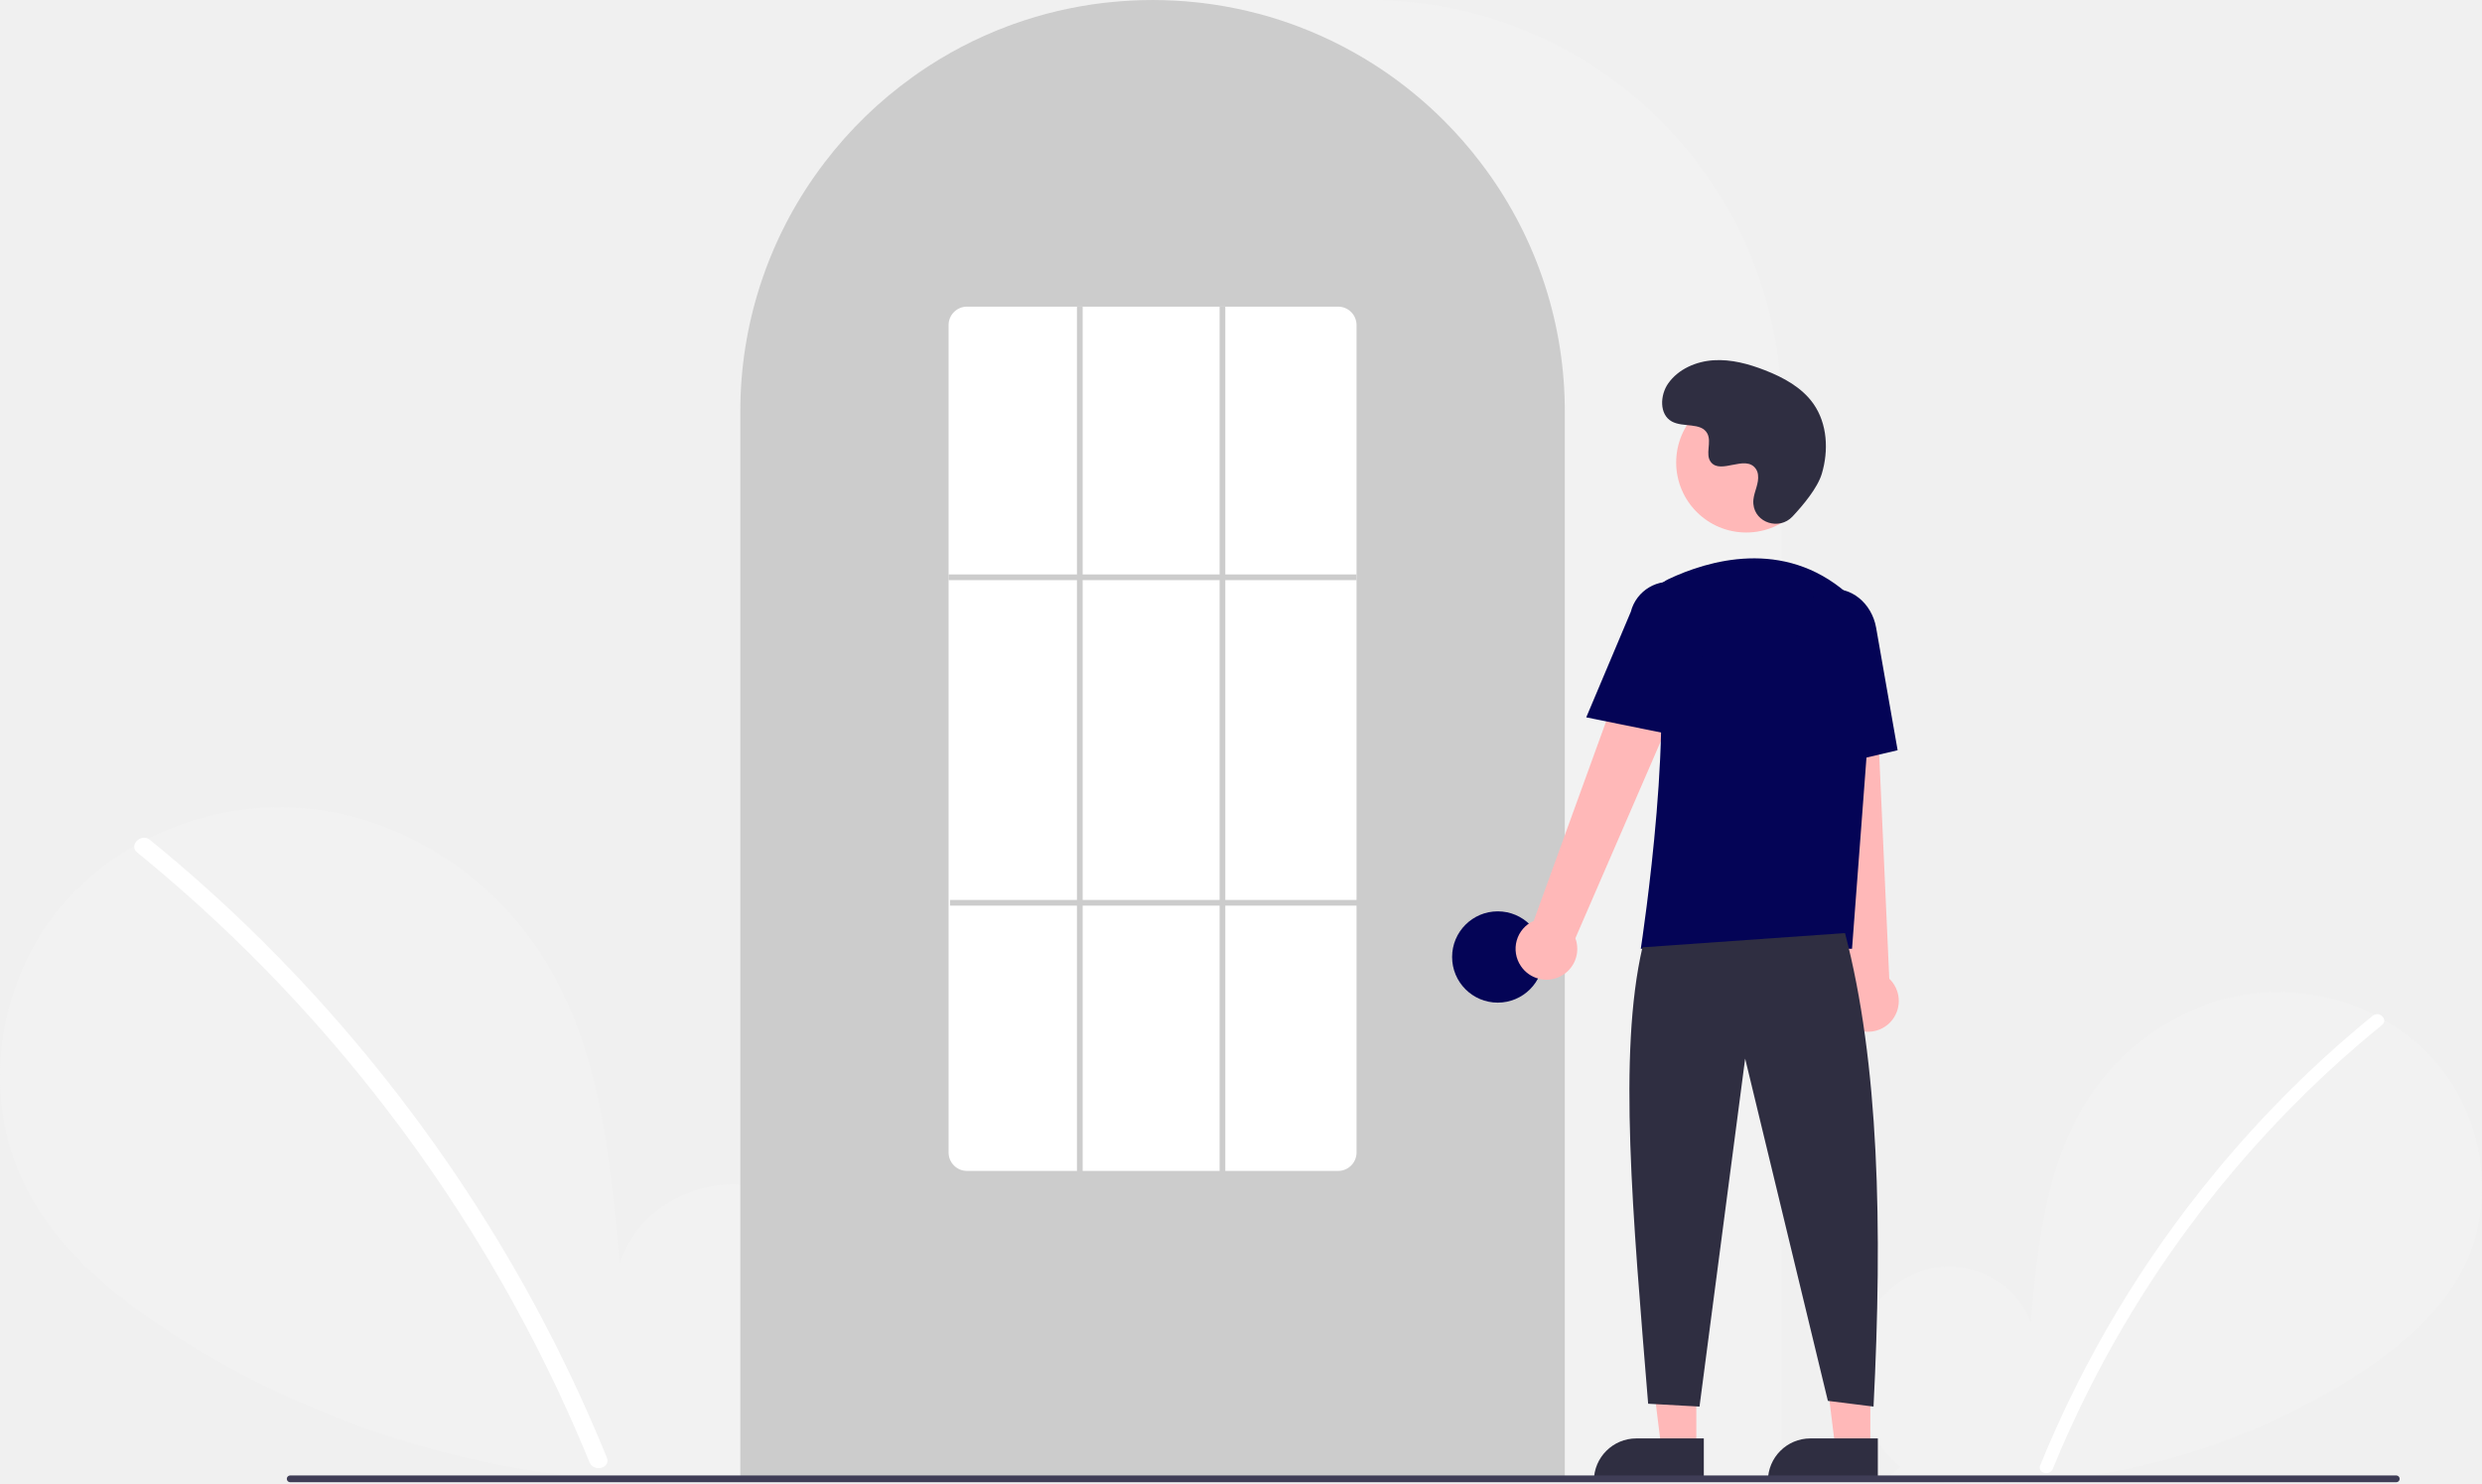
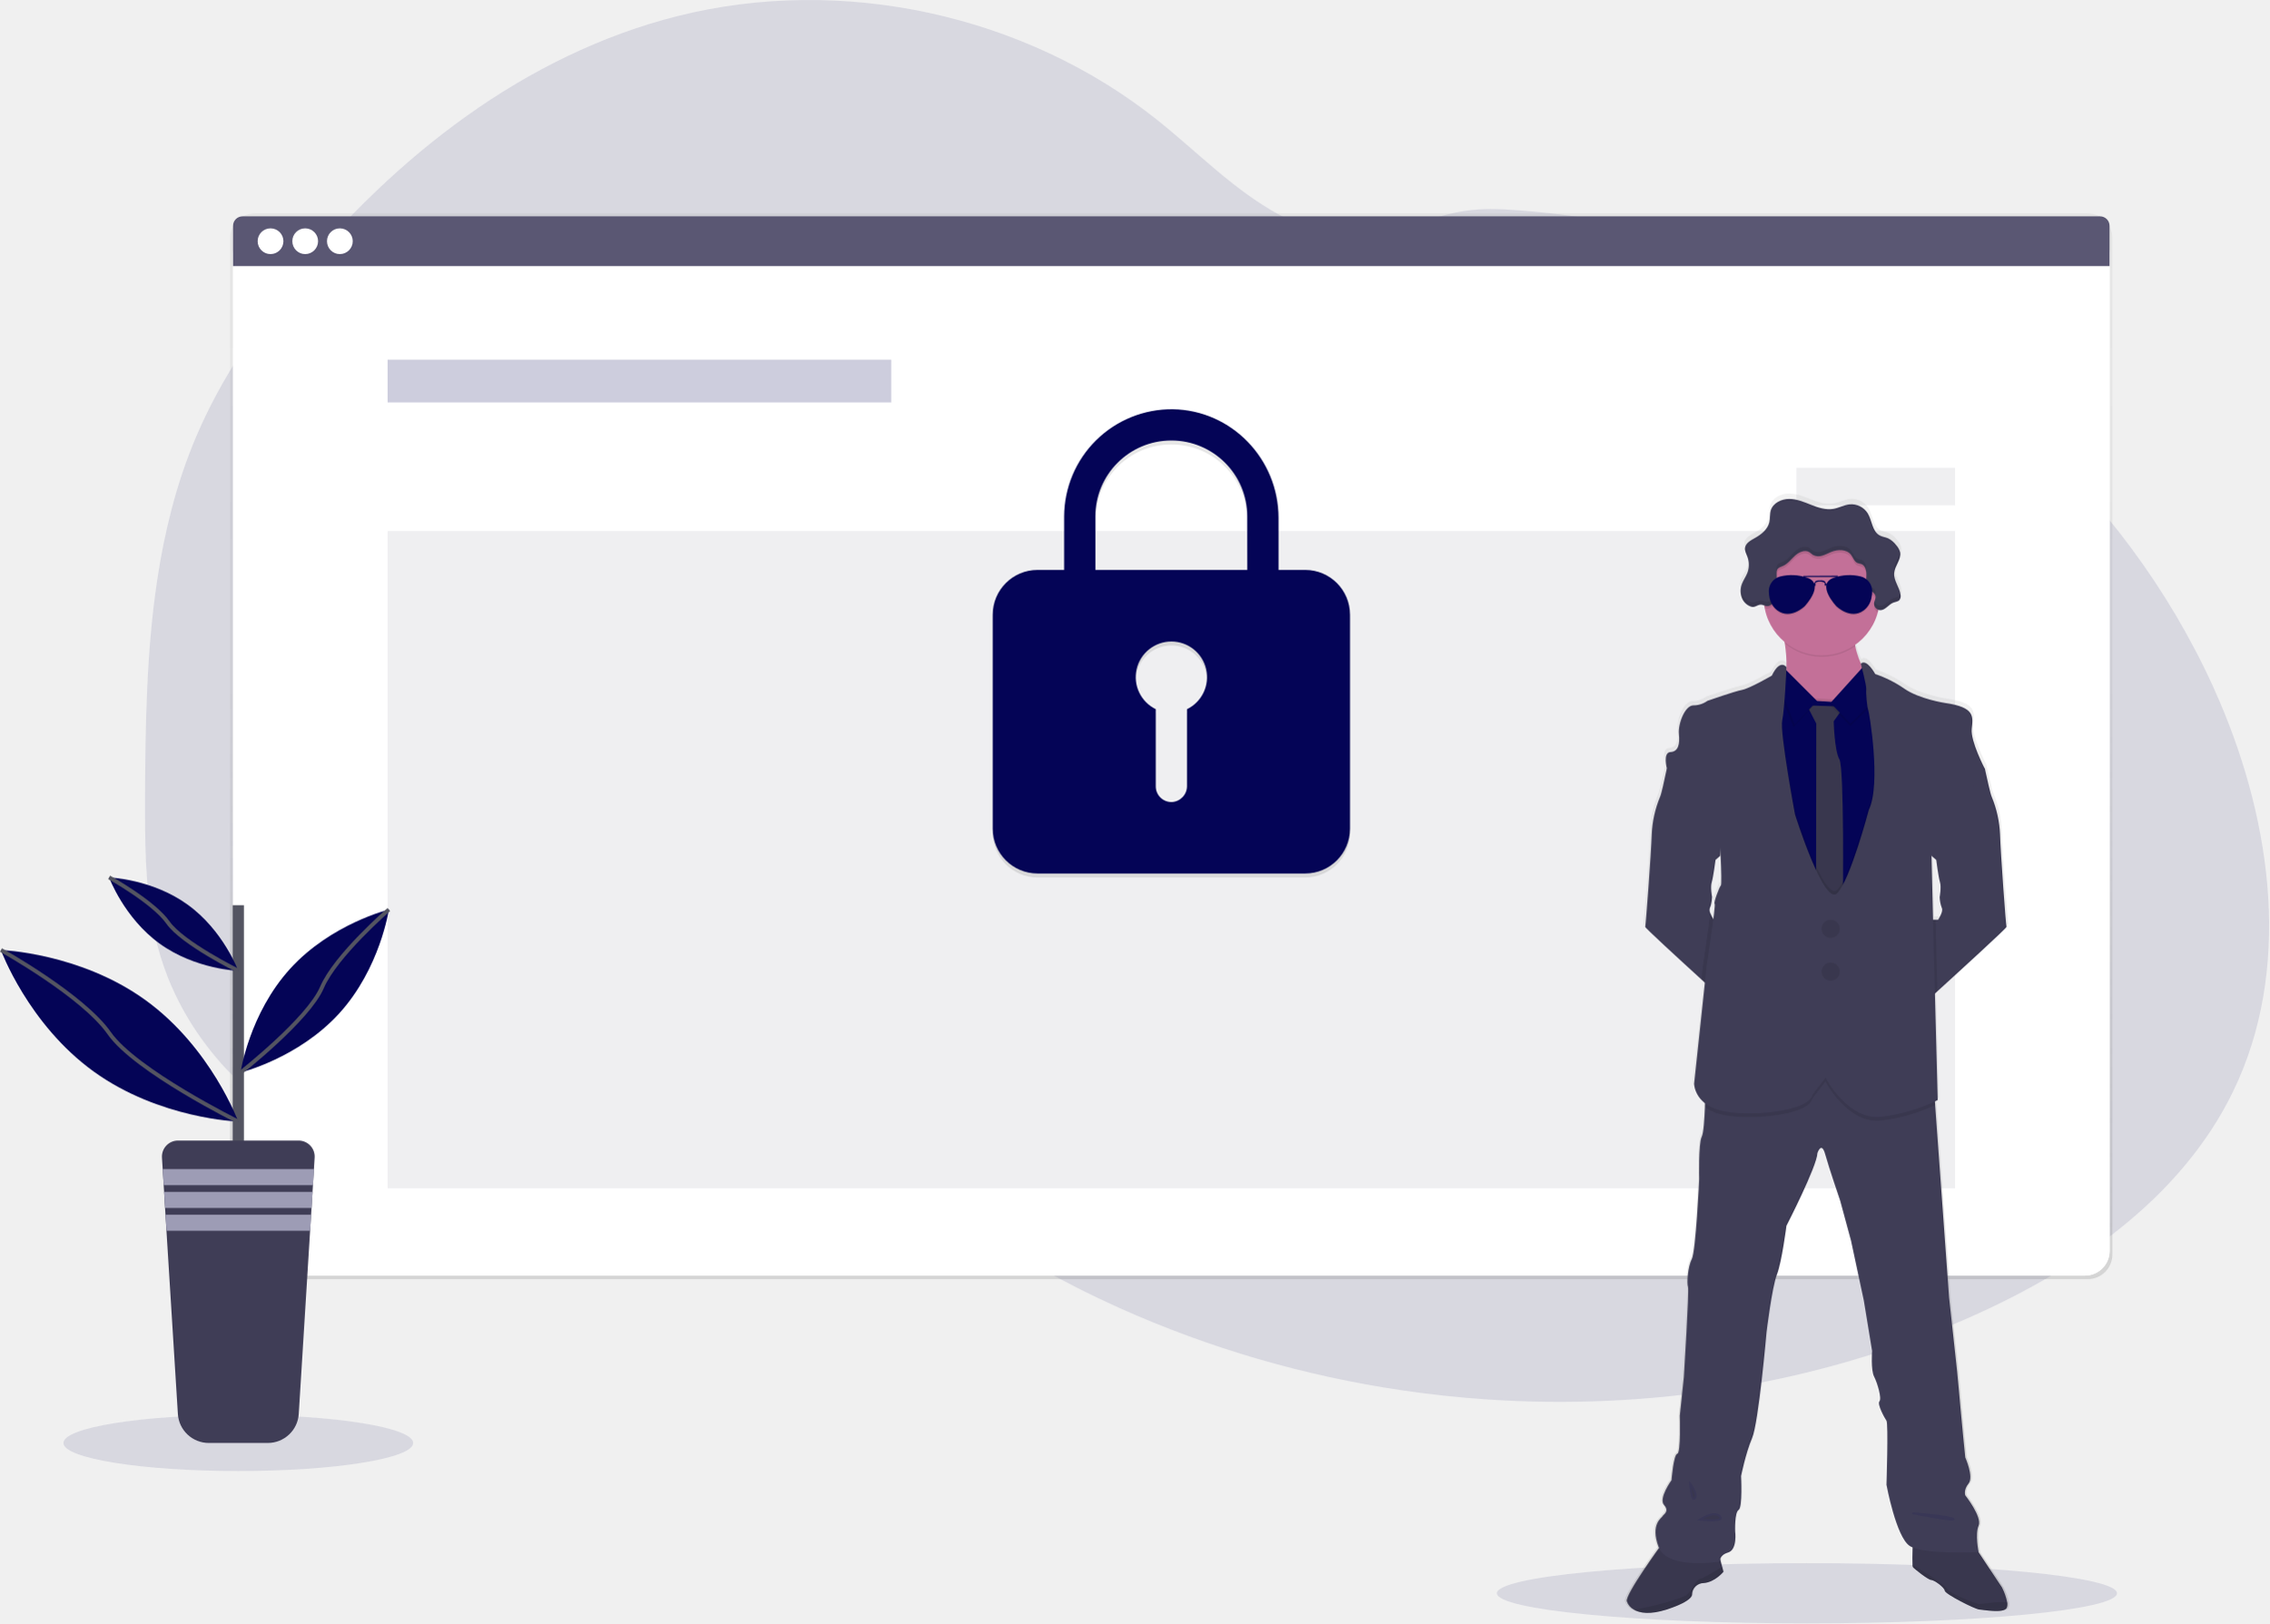
- <svg xmlns="http://www.w3.org/2000/svg" id="b368e7d6-7c4a-408c-9a35-0514749a7e1a" data-name="Layer 1" width="870" height="520.139" viewBox="0 0 870 520.139">
-   <path d="M831.092,704.187c-11.138-9.412-17.904-24.28-16.13-38.754s12.764-27.78,27.018-30.854,30.504,5.435,34.834,19.359c2.383-26.846,5.129-54.818,19.402-77.68,12.924-20.701,35.309-35.514,59.569-38.164s49.803,7.359,64.933,26.507,18.835,46.985,8.238,68.969c-7.806,16.195-22.188,28.247-37.257,38.052a240.452,240.452,0,0,1-164.454,35.977Z" transform="translate(-165 -189.9307)" fill="#f2f2f2" />
-   <path d="M996.728,546.01a393.414,393.414,0,0,0-54.826,54.442,394.561,394.561,0,0,0-61.752,103.194c-1.112,2.725,3.313,3.911,4.412,1.216A392.342,392.342,0,0,1,999.963,549.245c2.284-1.86-.97-5.08-3.236-3.236Z" transform="translate(-165 -189.9307)" fill="#fff" />
-   <path d="M445.067,701.63c15.299-12.927,24.591-33.348,22.154-53.228s-17.531-38.156-37.11-42.377-41.897,7.464-47.844,26.59c-3.273-36.873-7.044-75.292-26.648-106.693-17.751-28.433-48.497-48.778-81.818-52.418s-68.404,10.107-89.185,36.407-25.869,64.535-11.315,94.729c10.722,22.243,30.475,38.797,51.172,52.264,66.03,42.965,147.939,60.884,225.877,49.415" transform="translate(-165 -189.9307)" fill="#f2f2f2" />
-   <path d="M217.567,484.373a540.355,540.355,0,0,1,75.304,74.777A548.076,548.076,0,0,1,352.257,647.04a545.835,545.835,0,0,1,25.43,53.846c1.527,3.743-4.55,5.372-6.06,1.671a536.36,536.36,0,0,0-49.009-92.727A539.734,539.734,0,0,0,256.889,528.632a538.441,538.441,0,0,0-43.766-39.815c-3.138-2.555,1.332-6.978,4.444-4.444Z" transform="translate(-165 -189.9307)" fill="#fff" />
-   <path d="M789.5,708.931h-365v-374.5c0-79.678,64.822-144.5,144.5-144.5h76c79.677,0,144.5,64.822,144.5,144.5Z" transform="translate(-165 -189.9307)" fill="#f2f2f2" />
-   <path d="M713.5,708.931h-289v-374.5a143.382,143.382,0,0,1,27.596-84.944c.664-.905,1.326-1.798,2.009-2.681a144.466,144.466,0,0,1,30.754-29.851c.66-.48,1.322-.952,1.994-1.423a144.16,144.16,0,0,1,31.472-16.459c.661-.25,1.334-.501,2.007-.742a144.02,144.02,0,0,1,31.108-7.336c.658-.09,1.333-.16,2.008-.23a146.288,146.288,0,0,1,31.105,0c.673.07,1.349.141,2.014.231a143.995,143.995,0,0,1,31.1,7.335c.673.241,1.346.492,2.009.743a143.799,143.799,0,0,1,31.106,16.216c.672.461,1.344.933,2.006,1.405a145.987,145.987,0,0,1,18.384,15.564,144.305,144.305,0,0,1,12.724,14.551c.681.88,1.343,1.773,2.005,2.677A143.382,143.382,0,0,1,713.5,334.431Z" transform="translate(-165 -189.9307)" fill="#ccc" />
-   <circle cx="525" cy="335.5" r="16" fill="#040456" />
-   <polygon points="594.599 507.783 582.339 507.783 576.506 460.495 594.601 460.496 594.599 507.783" fill="#ffb8b8" />
-   <path d="M573.582,504.28h23.644a0,0,0,0,1,0,0v14.887a0,0,0,0,1,0,0H558.695a0,0,0,0,1,0,0v0a14.887,14.887,0,0,1,14.887-14.887Z" fill="#2f2e41" />
-   <polygon points="655.599 507.783 643.339 507.783 637.506 460.495 655.601 460.496 655.599 507.783" fill="#ffb8b8" />
-   <path d="M634.582,504.28h23.644a0,0,0,0,1,0,0v14.887a0,0,0,0,1,0,0H619.695a0,0,0,0,1,0,0v0a14.887,14.887,0,0,1,14.887-14.887Z" fill="#2f2e41" />
-   <path d="M698.098,528.6a10.743,10.743,0,0,1,4.511-15.843l41.676-114.867L764.791,409.082,717.206,518.853a10.801,10.801,0,0,1-19.109,9.748Z" transform="translate(-165 -189.9307)" fill="#ffb8b8" />
-   <path d="M814.336,550.184a10.743,10.743,0,0,1-2.893-16.217L798.533,412.458l23.338,1.066L827.236,533.045a10.801,10.801,0,0,1-12.9,17.139Z" transform="translate(-165 -189.9307)" fill="#ffb8b8" />
-   <circle cx="612.106" cy="162.123" r="24.561" fill="#ffb8b8" />
-   <path d="M814.18,522.549H740.133l.089-.576c.133-.861,13.197-86.439,3.562-114.436a11.813,11.813,0,0,1,6.069-14.584h0c13.772-6.485,40.208-14.471,62.52,4.909a28.234,28.234,0,0,1,9.459,23.396Z" transform="translate(-165 -189.9307)" fill="#040456" />
-   <path d="M754.354,448.181,721.018,441.418l15.626-37.03a13.997,13.997,0,0,1,27.106,6.998Z" transform="translate(-165 -189.9307)" fill="#040456" />
-   <path d="M797.05,460.739l-2.004-45.941c-1.52-8.636,3.424-16.8,11.027-18.135,7.605-1.33,15.032,4.66,16.558,13.36l7.533,42.928Z" transform="translate(-165 -189.9307)" fill="#040456" />
-   <path d="M811.716,517.049c11.915,45.377,13.214,103.069,10,166l-16-2-29-120-16,122-18-1c-5.377-66.03-10.613-122.715-2-160Z" transform="translate(-165 -189.9307)" fill="#2f2e41" />
-   <path d="M793.289,371.035c-4.582,4.881-13.091,2.261-13.688-4.407a8.055,8.055,0,0,1,.01-1.556c.308-2.954,2.015-5.635,1.606-8.754a4.59,4.59,0,0,0-.84-2.149c-3.651-4.889-12.222,2.187-15.668-2.239-2.113-2.714.371-6.987-1.251-10.021-2.14-4.004-8.479-2.029-12.454-4.221-4.423-2.439-4.158-9.225-1.247-13.353,3.551-5.034,9.776-7.72,15.923-8.107s12.253,1.275,17.992,3.511c6.521,2.541,12.988,6.054,17.001,11.788,4.88,6.973,5.35,16.348,2.909,24.502C802.098,360.99,797.031,367.049,793.289,371.035Z" transform="translate(-165 -189.9307)" fill="#2f2e41" />
-   <path d="M1004.982,709.574h-738.294a1.191,1.191,0,0,1,0-2.381h738.294a1.191,1.191,0,0,1,0,2.381Z" transform="translate(-165 -189.9307)" fill="#3f3d56" />
-   <path d="M634,600.431H504a6.465,6.465,0,0,1-6.5-6.415V303.846a6.465,6.465,0,0,1,6.5-6.415H634a6.465,6.465,0,0,1,6.5,6.415V594.015A6.465,6.465,0,0,1,634,600.431Z" transform="translate(-165 -189.9307)" fill="#fff" />
-   <rect x="332.5" y="201.39" width="143" height="2" fill="#ccc" />
-   <rect x="333" y="315.5" width="143" height="2" fill="#ccc" />
-   <rect x="377.5" y="107.5" width="2" height="304" fill="#ccc" />
-   <rect x="427.5" y="107.5" width="2" height="304" fill="#ccc" />
+ <svg xmlns="http://www.w3.org/2000/svg" xmlns:xlink="http://www.w3.org/1999/xlink" id="06c42c9d-6d9c-45ee-a61b-17902c1dca73" data-name="Layer 1" width="1145.57" height="819.91" viewBox="0 0 1145.57 819.91">
+   <defs>
+     <linearGradient id="2f697947-2a6f-450c-95af-56e5336b1d5f" x1="591.3" y1="646.08" x2="591.3" y2="107.75" gradientUnits="userSpaceOnUse">
+       <stop offset="0" stop-color="gray" stop-opacity="0.25" />
+       <stop offset="0.54" stop-color="gray" stop-opacity="0.12" />
+       <stop offset="1" stop-color="gray" stop-opacity="0.1" />
+     </linearGradient>
+     <linearGradient id="2563b911-9cd4-457d-b636-acc38b40f33a" x1="944.34" y1="854.67" x2="944.34" y2="289.29" xlink:href="#2f697947-2a6f-450c-95af-56e5336b1d5f" />
+   </defs>
+   <path d="M1154.4,591.26c-26.57,54.81-80.52,91.46-136.43,115.63-75.27,32.55-158.16,45.46-239.91,40q-21.49-1.43-42.85-4.57a540.44,540.44,0,0,1-143.27-41.72q-19.74-8.89-38.68-19.41a494.85,494.85,0,0,1-60.46-39.54q-7.23-5.52-14.26-11.32c-3.25-2.68-6.47-5.42-9.74-8.08-6.9-5.61-14-10.94-21.92-14.93a78.31,78.31,0,0,0-7.34-3.24c-25.08-9.54-54-5.94-80.11,1.5-19.86,5.66-39.22,13.41-59.06,18.94a196,196,0,0,1-26.91,5.72A143.21,143.21,0,0,1,213,624.93l-1.67-.52q-4.2-1.32-8.33-2.89l-1.67-.64q-4-1.54-7.83-3.31l-1.67-.76q-4-1.86-7.83-3.93c-.92-.48-1.83-1-2.73-1.49a163.67,163.67,0,0,1-39.16-30.49c-.33-.33-.64-.67-1-1-1.59-1.72-3.15-3.47-4.66-5.26-.56-.66-1.12-1.32-1.67-2q-2.69-3.28-5.19-6.71c-.25-.33-.49-.67-.73-1A144.59,144.59,0,0,1,112,534.44c-.14-.33-.27-.67-.39-1q-2-5.15-3.65-10.47c-.45-1.48-.88-3-1.26-4.48-.13-.44-.25-.89-.36-1.33-5.52-21.73-6.15-44.32-6.15-66.78q0-3.93,0-7.85c.16-36.33.72-73.28,6.08-109.11,0-.25.07-.5.11-.74a340.76,340.76,0,0,1,7.31-35.82A264.25,264.25,0,0,1,126,260.56c12.33-29,30.26-55.39,50.17-79.85C226.32,119.16,292.09,67.49,369.07,48.15c82.95-20.83,175.14-.87,242.05,52.4,20.4,16.24,38.73,35.47,61.64,47.92,20,10.84,43.41,15.33,64.83,6.8,17.7-7.05,29.22-10.55,49.1-9.48A411.56,411.56,0,0,1,907.05,171c1.56.57,3.12,1.16,4.67,1.75C1012.43,211.28,1099,287.83,1144,386.2q1.79,3.9,3.47,7.86C1174.3,456.73,1184,530.18,1154.4,591.26Z" transform="translate(-26.97 -40.04)" fill="#040456" opacity="0.1" />
+   <ellipse cx="120.3" cy="728.81" rx="88.28" ry="14.18" fill="#040456" opacity="0.1" />
+   <ellipse cx="912.26" cy="804.71" rx="156.53" ry="15.2" fill="#040456" opacity="0.1" />
+   <rect x="116.14" y="107.75" width="950.33" height="538.33" rx="12.49" ry="12.49" fill="url(#2f697947-2a6f-450c-95af-56e5336b1d5f)" />
+   <rect x="117.65" y="115.32" width="947.42" height="528.97" rx="12.49" ry="12.49" fill="#fff" />
+   <rect x="117.65" y="115.32" width="947.42" height="528.97" rx="12.49" ry="12.49" fill="#fff" />
+   <rect x="117.65" y="115.32" width="947.42" height="528.97" rx="12.49" ry="12.49" fill="#fff" opacity="0.04" />
+   <path d="M1087.23,149.29H149.43a4.81,4.81,0,0,0-4.81,4.81v20.33H1092V154.1A4.81,4.81,0,0,0,1087.23,149.29Z" transform="translate(-26.97 -40.04)" fill="#5a5773" />
+   <g id="6c975d28-8d47-4ade-9154-b3b78f637b65" data-name="buttons">
+     <circle cx="136.57" cy="121.82" r="6.5" fill="#fff" />
+     <circle cx="154.07" cy="121.82" r="6.5" fill="#fff" />
+     <circle cx="171.57" cy="121.82" r="6.5" fill="#fff" />
+   </g>
+   <rect x="195.68" y="181.67" width="254.25" height="21.58" fill="#040456" opacity="0.2" />
+   <rect x="195.68" y="268.2" width="791.36" height="331.96" fill="#5a5773" opacity="0.1" />
+   <path d="M686,329.89H672.45V303.57c0-29.7-23.68-54.39-53.38-54.84a54.28,54.28,0,0,0-54.85,54.11v27.05H550.7a22.62,22.62,0,0,0-22.55,22.55V460.66a22.62,22.62,0,0,0,22.55,22.55H686a22.61,22.61,0,0,0,22.54-22.55V352.44A22.61,22.61,0,0,0,686,329.89Zm-59.75,70.35V439a8.09,8.09,0,0,1-7.5,8.12,7.91,7.91,0,0,1-8.28-7.9v-39a18,18,0,1,1,15.78,0Zm30.44-70.35H580V302.84a38.33,38.33,0,0,1,76.66,0Z" transform="translate(-26.97 -40.04)" opacity="0.1" />
+   <path d="M686,327.89H672.45V301.57c0-29.7-23.68-54.39-53.38-54.84a54.28,54.28,0,0,0-54.85,54.11v27.05H550.7a22.62,22.62,0,0,0-22.55,22.55V458.66a22.62,22.62,0,0,0,22.55,22.55H686a22.61,22.61,0,0,0,22.54-22.55V350.44A22.61,22.61,0,0,0,686,327.89Zm-59.75,70.35V437a8.09,8.09,0,0,1-7.5,8.12,7.91,7.91,0,0,1-8.28-7.9v-39a18,18,0,1,1,15.78,0Zm30.44-70.35H580V300.84a38.33,38.33,0,0,1,76.66,0Z" transform="translate(-26.97 -40.04)" fill="#040456" />
+   <rect x="906.94" y="236.25" width="80.1" height="18.91" fill="#5a5773" opacity="0.1" />
+   <path d="M1041.27,849.33a28.47,28.47,0,0,0-2.68-7.61l-12-17.92h.07s-1.89-9,0-13.42-6.74-15.29-6.74-15.29-1.05-2.73,1.69-6.09-1.69-13.2-1.69-13.2-2.1-20.55-2.31-23.69-1.9-20.54-1.9-20.54l-4-36.89-7.12-97.77-.13-1.83c.88-.43,1.35-.7,1.35-.7l-1.42-54.06,1.23-1.11c10.74-9.72,35.51-32.22,35.26-32.71s-3-37.57-3.32-46.85a55.83,55.83,0,0,0-4.26-19.18c-.62-1.23-2.41-9.34-3.15-12.77-.2-.94-.33-1.53-.33-1.53s-7.26-13.84-6.63-20.13,1.89-11-13.59-13.2c0,0-13-1.94-20.74-7.23A59,59,0,0,0,974,378.17s-4.34-8-7.36-5.29a42,42,0,0,1-2.85-8.91l-.09-.56a29.47,29.47,0,0,0,11.64-16.66c.1-.38.18-.77.27-1.15a3.25,3.25,0,0,0,.93.17c2.63,0,4.25-2.93,6.71-3.86,1-.39,2.23-.45,3-1.24a2.93,2.93,0,0,0,.66-2.21,4.51,4.51,0,0,0,0-.82,2.93,2.93,0,0,0,0-.29l0,.1c-.67-3.64-3.49-6.87-3.18-10.57.3-3.48,3.36-6.54,3.11-9.93a5.4,5.4,0,0,0-.07-.8l0,.12a8.56,8.56,0,0,0-2-3.54,11.36,11.36,0,0,0-4.12-3.46c-1.39-.61-3-.75-4.3-1.48-3.82-2.08-3.81-7.5-6.08-11.2A9.91,9.91,0,0,0,961,292c-2.84.28-5.41,1.79-8.22,2.28-3.84.68-7.75-.57-11.39-2s-7.33-3-11.24-3-8.14,2-9.32,5.69c-.63,2-.32,4.15-.8,6.18-.86,3.58-4,6.14-7.25,7.92-2,1.11-4.38,2.38-5,4.48,0-.06,0-.11,0-.16a3.84,3.84,0,0,0-.1.51,3.75,3.75,0,0,0,0,.67c0,1.44.76,2.81,1.27,4.18a11.53,11.53,0,0,1-.06,8.06c-.74,1.9-2,3.57-2.72,5.46a10.75,10.75,0,0,0-.66,2.74l0-.16a11,11,0,0,0,0,1.28,9,9,0,0,0,1,4.2A7.54,7.54,0,0,0,911,344.1c2,.46,3.25-1.5,5.36-1a8.42,8.42,0,0,1,1.11.35c.07.45.14.9.22,1.34a29.39,29.39,0,0,0,10.14,17.17c0,.24.08.48.11.73h0a67.15,67.15,0,0,1,.83,12.06s-3.15-4.61-7.47,4.29c0,0-11.27,6.5-15.16,7.24s-17.7,5.55-17.7,5.55a12.18,12.18,0,0,1-7.16,2.31c-4.31,0-7.89,9.43-7.37,14.56s-.31,8.91-4.32,9.12-1.82,8.34-1.79,8.48l-.37,1.75c-.78,3.58-2.48,11.26-3.08,12.46a56,56,0,0,0-4.27,19.18c-.31,9.28-3,46.22-3.31,46.85-.21.41,16.76,15.92,28.69,26.76l1.73,1.56-5.49,51.28a13.69,13.69,0,0,0,5.64,10c0,.6,0,1.21-.06,1.84-.24,6-.72,13.26-1.68,15.16-1.68,3.36-1.26,21.38-1.26,21.38s-1.69,36.68-3.79,40.67-2.53,12.36-1.9,14-2.11,45.69-2.11,45.69l-2.1,19.71s.63,18.86-1.27,19.28-2.95,13.42-2.95,13.42-6.73,9.22-3.79,12.57-.43,4.83-.74,5.66-6.42,4-2,15.72a3.45,3.45,0,0,0,.14.34c-4.14,5.75-17.26,24.3-16.46,27.12a7.43,7.43,0,0,0,3.5,4.2c3.09,1.85,8.39,2.71,16.82,0,14-4.51,13-7.76,13-7.76a5.94,5.94,0,0,1,5.9-5.66c5.79-.42,10.11-5.76,10.11-5.76l-.68-2.53-.93-3.5c.11-1,.82-2.75,4-3.72,4.85-1.47,3.58-10.69,3.58-10.69s-.42-9.64,1.68-10.9,1.27-17.19,1.27-17.19,2.32-11.53,5.68-19.29,7.38-53.86,7.38-53.86,2.73-22.64,5.26-29.14,4.85-24.73,4.85-24.73,15.59-30.19,15.79-36.9c0,0,2-6.29,4,.63s7.62,23.48,7.62,23.48l5.47,20.33,6.53,30.39,4.22,25.58s-.64,9.64,1,13,4,11.1,2.74,12.57,2.52,8.39,3.58,9.85,0,32.49,0,32.49,4.84,26.41,11.79,31a8.5,8.5,0,0,0,1.54.8c-.1,2.86-.2,6.69-.07,8.69a3.33,3.33,0,0,0,.22,1.31c.63.84,7.79,6.5,9.27,6.5s6.73,3.67,6.95,5.45,15.39,9.32,17.54,9.54,12.57,2.09,14-.84A4.85,4.85,0,0,0,1041.27,849.33ZM1004,471.61l1.08.93s1.11,8.65,1.9,11.24-.16,7.63-.16,7.63a17.55,17.55,0,0,0,1.11,5.5c.94,1.89-1.9,6-1.9,6h-2.53l-.79-32.38Zm-75.23-96.68v-.19C928.75,374.8,928.74,374.87,928.74,374.93ZM889.92,499.58a3.65,3.65,0,0,1-.16-2.67,8,8,0,0,0,.53-1.48,22.92,22.92,0,0,0,.58-4,.28.28,0,0,0,0-.05c-.09-.48-.9-5.12-.15-7.58s1.89-11.24,1.89-11.24l.72-.61L895,470.5s0-.54.12-1.43c.35,7.6.63,16,.18,16.42-.84.83-3.9,9-3.16,9.32.24.11-.09,3.38-.65,7.78A15.94,15.94,0,0,1,889.92,499.58Z" transform="translate(-26.97 -40.04)" fill="url(#2563b911-9cd4-457d-b636-acc38b40f33a)" />
+   <path d="M970.52,382.92v12.44L945,408.19s-25.34-15.33-19.09-21.43c4-3.86,3.23-14.46,2.15-21.75h0c-.63-4.24-1.36-7.35-1.36-7.35s45.52-13,38.64-3.13c-2.3,3.3-2.48,7.57-1.71,11.8C965.19,374.72,970.52,382.92,970.52,382.92Z" transform="translate(-26.97 -40.04)" fill="#c37098" />
+   <path d="M900.61,504.57l-3.29,40.52s-4.93-4.47-11.31-10.29c-11.83-10.79-28.63-26.22-28.43-26.63.31-.63,3-37.39,3.29-46.63a55.8,55.8,0,0,1,4.22-19.08c.6-1.2,2.29-8.84,3-12.41.24-1.11.39-1.83.39-1.83L874,426s23,25.66,23,26.13-1.57,20.18-1.57,20.18l-1.63,1.42-.71.61s-1.1,8.61-1.88,11.19.06,7.06.15,7.54v0a23.25,23.25,0,0,1-.57,4,8.38,8.38,0,0,1-.53,1.47,3.67,3.67,0,0,0,.16,2.66,16.08,16.08,0,0,0,1.72,3.29Z" transform="translate(-26.97 -40.04)" fill="#3f3d56" />
+   <path d="M1040,508.17c.24.49-24.29,22.88-34.92,32.55l-4.82,4.37L997,504.57h8.45s2.82-4.07,1.88-5.95a17.39,17.39,0,0,1-1.09-5.47s.93-5,.15-7.59-1.88-11.19-1.88-11.19l-1.07-.92-1.27-1.11s-1.57-19.71-1.57-20.18,23-26.13,23-26.13l5.48,2.19s.12.59.32,1.53c.74,3.41,2.51,11.48,3.12,12.71a55.8,55.8,0,0,1,4.22,19.08C1037,470.78,1039.68,507.54,1040,508.17Z" transform="translate(-26.97 -40.04)" fill="#3f3d56" />
+   <path d="M1040.1,852.11c-1.47,2.92-11.79,1-13.92.84s-17.17-7.73-17.38-9.5-5.42-5.42-6.88-5.42-8.55-5.64-9.18-6.47a3.19,3.19,0,0,1-.21-1.3c-.22-3.43.21-12.26.21-12.26l30.25,1.67,14.7,22.11a28.52,28.52,0,0,1,2.66,7.57A5,5,0,0,1,1040.1,852.11Z" transform="translate(-26.97 -40.04)" fill="#3f3d56" />
+   <path d="M1040.1,852.11c-1.47,2.92-11.79,1-13.92.84s-17.17-7.73-17.38-9.5-5.42-5.42-6.88-5.42-8.55-5.64-9.18-6.47a3.19,3.19,0,0,1-.21-1.3c-.22-3.43.21-12.26.21-12.26l30.25,1.67,14.7,22.11a28.52,28.52,0,0,1,2.66,7.57A5,5,0,0,1,1040.1,852.11Z" transform="translate(-26.97 -40.04)" opacity="0.1" />
+   <path d="M1040.1,852.11c-1.47,2.92-11.79,1-13.92.84s-17.17-7.73-17.38-9.5-5.42-5.42-6.88-5.42-8.55-5.64-9.18-6.47a3.19,3.19,0,0,1-.21-1.3l9.8,6.2s6.26,4,7.93,6.37,14.83,7.3,15.92,7.4c.81.08,9.45-1.58,14.17-.88A5,5,0,0,1,1040.1,852.11Z" transform="translate(-26.97 -40.04)" opacity="0.1" />
+   <path d="M897.1,833.86s-4.28,5.32-10,5.73a5.89,5.89,0,0,0-5.84,5.63s1,3.24-12.83,7.73c-8.35,2.69-13.6,1.84-16.66,0a7.44,7.44,0,0,1-3.47-4.18c-.94-3.33,17.52-28.68,17.52-28.68l16.8-1,12,5.42,1.84,6.87Z" transform="translate(-26.97 -40.04)" fill="#3f3d56" />
+   <path d="M897.1,833.86s-4.28,5.32-10,5.73a5.89,5.89,0,0,0-5.84,5.63s1,3.24-12.83,7.73c-8.35,2.69-13.6,1.84-16.66,0a7.44,7.44,0,0,1-3.47-4.18c-.94-3.33,17.52-28.68,17.52-28.68l16.8-1,12,5.42,1.84,6.87Z" transform="translate(-26.97 -40.04)" opacity="0.1" />
+   <path d="M897.1,833.86s-4.28,5.32-10,5.73a5.89,5.89,0,0,0-5.84,5.63s1,3.24-12.83,7.73c-8.35,2.69-13.6,1.84-16.66,0,7.87-.82,25.26-5.79,27-7.51,2.09-2.09,4.7-7.83,6.47-7.93,1.23-.08,7.48-3.84,11.23-6.17Z" transform="translate(-26.97 -40.04)" fill="none" />
+   <path d="M897.1,833.86s-4.28,5.32-10,5.73a5.89,5.89,0,0,0-5.84,5.63s1,3.24-12.83,7.73c-8.35,2.69-13.6,1.84-16.66,0,7.87-.82,25.26-5.79,27-7.51,2.09-2.09,4.7-7.83,6.47-7.93,1.23-.08,7.48-3.84,11.23-6.17Z" transform="translate(-26.97 -40.04)" opacity="0.1" />
+   <path d="M1025.91,810.6c-1.88,4.38,0,13.35,0,13.35s-28,1.46-34.84-3.13-11.68-30.88-11.68-30.88,1-30.87,0-32.33-4.8-8.34-3.55-9.8-1-9.18-2.71-12.52-1-12.93-1-12.93l-4.18-25.46-6.46-30.24L956,646.42s-5.63-16.48-7.54-23.36-3.93-.63-3.93-.63c-.2,6.68-15.64,36.72-15.64,36.72s-2.3,18.15-4.8,24.61-5.22,29-5.22,29-4,45.89-7.3,53.61S906,785.56,906,785.56s.84,15.86-1.25,17.11S903,813.52,903,813.52s1.25,9.17-3.55,10.64-4,4.59-4,4.59-26.7,4.38-31.08-7.31,1.67-14.8,2-15.64,3.66-2.29.74-5.64,3.75-12.51,3.75-12.51,1.05-12.93,2.92-13.35,1.26-19.19,1.26-19.19l2.08-19.61s2.72-43.81,2.09-45.48-.21-10,1.88-14,3.75-40.48,3.75-40.48-.42-17.93,1.25-21.27c1-1.89,1.42-9.16,1.66-15.09.18-4.53.22-8.28.22-8.28l23.36-8.76,30-9.59,25.24,12.1,36.93,7.09.46,6.37,7.05,97.31,4,36.71s1.67,17.31,1.88,20.44,2.29,23.58,2.29,23.58,4.38,9.8,1.67,13.14-1.67,6-1.67,6S1027.79,806.22,1025.91,810.6Z" transform="translate(-26.97 -40.04)" fill="#3f3d56" />
+   <path d="M965.36,354.53c-2.3,3.3-2.48,7.57-1.71,11.8A29.34,29.34,0,0,1,928.08,365h0c-.63-4.24-1.36-7.35-1.36-7.35S972.24,344.67,965.36,354.53Z" transform="translate(-26.97 -40.04)" opacity="0.1" />
+   <path d="M976,341.77a29.3,29.3,0,1,1-29.3-29.3A29.16,29.16,0,0,1,976,341.77Z" transform="translate(-26.97 -40.04)" fill="#c37098" />
+   <polygon points="955.13 350.42 945.53 521.37 893.38 510.42 883.05 441.89 893.28 349.89 900.98 350.88 914.56 352.61 928.01 353.44 942.59 351.82 955.13 350.42" opacity="0.1" />
+   <polygon points="955.13 351.67 945.53 522.62 893.38 511.67 883.05 443.14 893.28 351.15 900.98 352.13 914.56 353.86 928.01 354.69 942.59 353.07 955.13 351.67" fill="#040456" />
+   <path d="M939.23,396.3l18.78.63-5.28,7.39s.37,14.93,2.88,19.21,1.77,70.4,1.77,70.4l-5,9.49-8.55-10.64.11-87.3Z" transform="translate(-26.97 -40.04)" fill="#3f3d56" />
+   <path d="M939.23,396.3l18.78.63-5.28,7.39s.37,14.93,2.88,19.21,1.77,70.4,1.77,70.4l-5,9.49-8.55-10.64.11-87.3Z" transform="translate(-26.97 -40.04)" opacity="0.1" />
+   <polygon points="941.67 336.86 924.15 356.26 934.16 366.69 950.75 350.52 941.67 336.86" opacity="0.1" />
+   <polygon points="941.67 335.61 924.15 355.01 934.16 365.44 950.75 349.27 941.67 335.61" fill="#040456" />
+   <polygon points="916.75 355.32 899.01 337.59 897.34 346.87 905.48 367.21 916.75 355.32" opacity="0.1" />
+   <polygon points="917.37 354.07 899.64 336.34 897.97 345.62 906.11 365.96 917.37 354.07" fill="#040456" />
+   <path d="M1004.05,598.14a86.57,86.57,0,0,1-27,7.81c-17.21,2.19-28.47-19.71-28.47-19.71l-6.57,8.55c-2.09,9.08-33.9,11.37-46.83,7.93a20.69,20.69,0,0,1-7.42-3.51c.18-4.53.22-8.28.22-8.28l23.36-8.76,30-9.59,25.24,12.1,36.93,7.09Z" transform="translate(-26.97 -40.04)" opacity="0.1" />
+   <path d="M982.1,391.72l-9.59,170.94-52.16-10.95L910,483.19l10.22-92,7.7,1a93.48,93.48,0,0,1-1.13,10c-1.25,5.85,6.47,47.36,6.47,47.36s14.67,46.55,21.27,39.84,16-42.14,16-42.14c6.37-13.14.11-50-.36-50.74a14.88,14.88,0,0,1-.6-3.35Z" transform="translate(-26.97 -40.04)" opacity="0.1" />
+   <path d="M1004.63,524l.44,16.75-4.82,4.37L997,504.57h7.2Z" transform="translate(-26.97 -40.04)" opacity="0.1" />
+   <path d="M891.37,493.1v0a23.25,23.25,0,0,1-.57,4c0-.37,0-.58-.08-.61C890.42,496.41,890.78,494.88,891.37,493.1Z" transform="translate(-26.97 -40.04)" opacity="0.1" />
+   <path d="M900.61,504.57l-3.29,40.52s-4.93-4.47-11.31-10.29l.76-7.18s2.69-17.64,3.67-26.34a16.08,16.08,0,0,0,1.72,3.29Z" transform="translate(-26.97 -40.04)" opacity="0.1" />
+   <path d="M928.9,377s-3.12-4.59-7.4,4.27c0,0-11.16,6.47-15,7.2S889,394,889,394a12.08,12.08,0,0,1-7.09,2.29c-4.28,0-7.83,9.39-7.31,14.5s-.31,8.87-4.27,9.08-1.78,8.44-1.78,8.44l26.39,30.25s1.67,27.85.84,28.69-3.86,9-3.13,9.28-4,31.08-4,31.08l-6.36,59.77s0,10,12.94,13.45S940,602,942.05,592.92l6.57-8.56s11.26,21.91,28.47,19.72,28.17-8.45,28.17-8.45L1003.38,524l-1.25-51.63L1029,428.22s-7.2-13.77-6.57-20,1.87-10.95-13.46-13.14c0,0-12.93-1.93-20.55-7.2a58.74,58.74,0,0,0-14.7-7.4s-4.3-8-7.29-5.26c0,0,3,11.31,2.75,13s.47,9.33.94,10.12,6.73,37.6.36,50.74c0,0-9.35,35.43-16,42.14s-21.27-39.84-21.27-39.84-7.72-41.52-6.47-47.36S928.9,377,928.9,377Z" transform="translate(-26.97 -40.04)" fill="#3f3d56" />
+   <circle cx="924.25" cy="469.12" r="4.59" fill="#3f3d56" />
+   <circle cx="924.25" cy="490.76" r="4.59" fill="#3f3d56" />
+   <circle cx="924.25" cy="469.12" r="4.59" opacity="0.1" />
+   <circle cx="924.25" cy="490.76" r="4.59" opacity="0.1" />
+   <path d="M992.47,804.34s18.84,1.46,20.71,2.92S992.47,804.34,992.47,804.34Z" transform="translate(-26.97 -40.04)" stroke="#040456" stroke-miterlimit="10" opacity="0.1" />
+   <path d="M880.3,789.53s4,5,2.3,7.3S880.3,789.53,880.3,789.53Z" transform="translate(-26.97 -40.04)" stroke="#040456" stroke-miterlimit="10" opacity="0.1" />
+   <path d="M885.1,807.56s7.3-4.8,10.22-1.61S885.1,807.56,885.1,807.56Z" transform="translate(-26.97 -40.04)" stroke="#040456" stroke-miterlimit="10" opacity="0.1" />
+   <path d="M976,341.77a29.16,29.16,0,0,1-.94,7.41,3.33,3.33,0,0,1-1.94-3.26c.13-1.19.92-2.28.75-3.46-.25-1.82-2.45-2.56-3.61-4-1.43-1.74-1.12-4.27-1-6.52s-.45-5-2.56-5.77c-.63-.23-1.32-.25-1.93-.51-1.66-.7-2.17-2.76-3.28-4.18-2.22-2.86-6.63-2.8-10-1.44a47.53,47.53,0,0,1-4.5,1.88,5.88,5.88,0,0,1-4.71-.35c-.66-.42-1.19-1-1.87-1.42-2.26-1.36-5.22,0-7.18,1.75s-3.53,4.1-6,5.17c-1.11.5-2.48.8-3,1.88a3.94,3.94,0,0,0-.32,1.87c0,3.89.46,7.84-.35,11.65-.52,2.45-2.24,5.23-4.73,4.93a4.67,4.67,0,0,1-.91-.23,29.3,29.3,0,1,1,58.1-5.42Z" transform="translate(-26.97 -40.04)" opacity="0.1" />
+   <path d="M916.61,345.51c.75.17,1.46.56,2.23.66,2.49.3,4.21-2.48,4.73-4.93.81-3.81.39-7.76.36-11.65a3.81,3.81,0,0,1,.31-1.87c.57-1.08,1.94-1.38,3-1.88,2.42-1.08,4-3.38,6-5.17s4.91-3.11,7.17-1.75c.67.4,1.21,1,1.87,1.42a6,6,0,0,0,4.72.35c1.55-.46,3-1.27,4.49-1.88,3.34-1.36,7.76-1.41,10,1.43,1.11,1.43,1.62,3.48,3.28,4.18.61.26,1.3.29,1.93.52,2.11.79,2.65,3.52,2.56,5.77s-.39,4.78,1,6.52c1.16,1.42,3.36,2.16,3.61,4,.16,1.18-.62,2.28-.75,3.46a3.32,3.32,0,0,0,3.13,3.54c2.6,0,4.21-2.91,6.64-3.84,1-.39,2.21-.45,3-1.24a3.31,3.31,0,0,0,.62-2.71c-.49-3.83-3.56-7.16-3.23-11,.31-3.68,3.72-6.89,3-10.51a8.52,8.52,0,0,0-2-3.57,11.56,11.56,0,0,0-4.08-3.45c-1.39-.6-3-.74-4.27-1.47-3.78-2.07-3.77-7.47-6-11.15a9.79,9.79,0,0,0-9.12-4.54c-2.81.28-5.36,1.77-8.14,2.27-3.81.68-7.67-.57-11.28-2s-7.26-3-11.13-3-8.06,2-9.24,5.66c-.62,2-.31,4.14-.79,6.15-.84,3.57-4,6.11-7.18,7.88-2.19,1.22-4.82,2.62-5.08,5.11-.17,1.58.7,3,1.25,4.53a11.53,11.53,0,0,1-.06,8c-.73,1.89-1.95,3.55-2.69,5.43a9.75,9.75,0,0,0,.26,8,7.46,7.46,0,0,0,4.57,3.75C913.27,347,914.51,345.05,916.61,345.51Z" transform="translate(-26.97 -40.04)" fill="#3f3d56" />
+   <g opacity="0.1">
+     <path d="M923.57,339.06c-.52,2.45-2.25,5.23-4.74,4.93-.77-.1-1.47-.49-2.23-.66-2.09-.46-3.33,1.5-5.3,1a7.48,7.48,0,0,1-4.58-3.75,8.66,8.66,0,0,1-.93-3.27,9.13,9.13,0,0,0,.93,5.15,7.48,7.48,0,0,0,4.58,3.75c2,.46,3.21-1.5,5.3-1a22.61,22.61,0,0,0,2.23.65c2.49.31,4.22-2.47,4.74-4.92a28.89,28.89,0,0,0,.48-6.57A24.63,24.63,0,0,1,923.57,339.06Z" transform="translate(-26.97 -40.04)" />
+     <path d="M909.87,324a11.51,11.51,0,0,0-.66-4.83,25.53,25.53,0,0,1-1.15-3.16,4.59,4.59,0,0,0-.1.51c-.17,1.57.71,3,1.25,4.53A11.47,11.47,0,0,1,909.87,324Z" transform="translate(-26.97 -40.04)" />
+     <path d="M986.27,318.73c-.47,2.84-2.77,5.51-3,8.5a7.15,7.15,0,0,0,0,1.54C983.77,325.28,986.86,322.19,986.27,318.73Z" transform="translate(-26.97 -40.04)" />
+     <path d="M986.44,339.83a2.35,2.35,0,0,1-.57,1.12c-.74.79-2,.85-3,1.24-2.43.93-4,3.87-6.64,3.84a3.35,3.35,0,0,1-3-2.32,5.18,5.18,0,0,0-.14.66,3.32,3.32,0,0,0,3.13,3.53c2.61,0,4.21-2.91,6.64-3.83,1-.39,2.22-.45,3-1.24a3.31,3.31,0,0,0,.62-2.71C986.47,340,986.45,339.92,986.44,339.83Z" transform="translate(-26.97 -40.04)" />
+     <path d="M973.9,339c-.25-1.82-2.45-2.56-3.61-4a5.48,5.48,0,0,1-1.1-3.28c-.08,1.86-.05,3.76,1.1,5.16s2.9,2,3.46,3.44A3.21,3.21,0,0,0,973.9,339Z" transform="translate(-26.97 -40.04)" />
+     <path d="M969.25,328.53c.08-2.25-.46-5-2.57-5.77-.62-.23-1.31-.26-1.92-.51-1.66-.7-2.18-2.76-3.28-4.18-2.23-2.85-6.64-2.8-10-1.44-1.5.61-2.93,1.42-4.49,1.88a5.88,5.88,0,0,1-4.71-.35c-.66-.42-1.2-1-1.87-1.42-2.27-1.36-5.23,0-7.18,1.75s-3.53,4.09-6,5.17c-1.12.5-2.48.8-3.06,1.88a3.93,3.93,0,0,0-.31,1.87c0,.39,0,.78,0,1.17a2.84,2.84,0,0,1,.29-1.16c.58-1.08,1.94-1.38,3.06-1.88,2.42-1.08,4-3.38,6-5.17s4.91-3.11,7.18-1.75c.67.4,1.21,1,1.87,1.41a5.84,5.84,0,0,0,4.71.35,46.21,46.21,0,0,0,4.49-1.87c3.35-1.36,7.76-1.42,10,1.43,1.1,1.42,1.62,3.48,3.28,4.18.61.26,1.3.29,1.92.52,1.71.64,2.39,2.56,2.54,4.46Z" transform="translate(-26.97 -40.04)" />
+   </g>
+   <g opacity="0.1">
+     <path d="M920,339a7.67,7.67,0,0,1,5.78-7.17,24,24,0,0,1,13.48.61c9.49,3.14-1.2,14.44-1.2,14.44s-7.11,7-13.74,2.11a10.39,10.39,0,0,1-3.87-6A15.3,15.3,0,0,1,920,339Z" transform="translate(-26.97 -40.04)" />
+     <path d="M972.17,339a7.67,7.67,0,0,0-5.79-7.17,24,24,0,0,0-13.47.61c-9.49,3.14,1.2,14.44,1.2,14.44s7.1,7,13.74,2.11a10.39,10.39,0,0,0,3.87-6A15.3,15.3,0,0,0,972.17,339Z" transform="translate(-26.97 -40.04)" />
+     <polygon points="910.5 291.48 910.5 291.95 927.83 291.95 927.83 291.39 910.5 291.48" />
+     <path d="M943,336.53h.55v-1.59s1.76-1.37,4.68,0v1.42h1v-.93h-.49s.2-1.93-3.06-1.62c0,0-2.62-.25-2.56,1.41h-.6Z" transform="translate(-26.97 -40.04)" />
+   </g>
+   <path d="M920,338.35a7.67,7.67,0,0,1,5.78-7.17,24.13,24.13,0,0,1,13.48.61c9.49,3.15-1.2,14.44-1.2,14.44s-7.11,7-13.74,2.11a10.33,10.33,0,0,1-3.87-6A15.21,15.21,0,0,1,920,338.35Z" transform="translate(-26.97 -40.04)" fill="#040456" />
+   <path d="M972.17,338.35a7.67,7.67,0,0,0-5.79-7.17,24.09,24.09,0,0,0-13.47.61c-9.49,3.15,1.2,14.44,1.2,14.44s7.1,7,13.74,2.11a10.33,10.33,0,0,0,3.87-6A15.21,15.21,0,0,0,972.17,338.35Z" transform="translate(-26.97 -40.04)" fill="#040456" />
+   <polygon points="910.5 290.85 910.5 291.33 927.83 291.33 927.83 290.76 910.5 290.85" fill="#040456" />
+   <path d="M943,335.9h.55v-1.59s1.76-1.36,4.68,0v1.43h1v-.94h-.49s.2-1.92-3.06-1.62c0,0-2.62-.24-2.56,1.41h-.6Z" transform="translate(-26.97 -40.04)" fill="#040456" />
+   <rect x="117.46" y="457.19" width="5.68" height="127.9" fill="#535461" />
+   <path d="M185.81,624.74l-.36,5.76-.5,8.13-.21,3.39-.5,8.14-.22,3.39-.5,8.13-5.73,92.47a15.66,15.66,0,0,1-15.63,14.7H132.38a15.65,15.65,0,0,1-15.62-14.7L111,661.68l-.5-8.13-.21-3.39L109.8,642l-.21-3.39-.5-8.13-.36-5.76a8.11,8.11,0,0,1,8.1-8.61h60.89A8.1,8.1,0,0,1,185.81,624.74Z" transform="translate(-26.97 -40.04)" fill="#3f3d56" />
+   <polygon points="158.48 590.46 157.98 598.59 82.61 598.59 82.11 590.46 158.48 590.46" fill="#9d9cb5" />
+   <polygon points="157.77 601.98 157.27 610.12 83.33 610.12 82.82 601.98 157.77 601.98" fill="#9d9cb5" />
+   <polygon points="157.05 613.51 156.55 621.64 84.05 621.64 83.54 613.51 157.05 613.51" fill="#9d9cb5" />
+   <path d="M100.41,545.17c33.08,23.93,46.86,61.37,46.86,61.37s-39.87-1.37-73-25.3-46.86-61.37-46.86-61.37S67.32,521.24,100.41,545.17Z" transform="translate(-26.97 -40.04)" fill="#040456" />
+   <path d="M27.46,519.87s41.38,23,54.65,42,65.16,44.68,65.16,44.68" transform="translate(-26.97 -40.04)" fill="none" stroke="#535461" stroke-miterlimit="10" stroke-width="2" />
+   <path d="M121.76,497c18,13,25.51,33.4,25.51,33.4s-21.7-.74-39.71-13.77-25.5-33.4-25.5-33.4S103.76,483.92,121.76,497Z" transform="translate(-26.97 -40.04)" fill="#040456" />
+   <path d="M82.06,483.18s22.52,12.5,29.74,22.85,35.47,24.32,35.47,24.32" transform="translate(-26.97 -40.04)" fill="none" stroke="#535461" stroke-miterlimit="10" stroke-width="2" />
+   <path d="M173.44,529.32c-20.69,22.73-25.06,52.43-25.06,52.43s29.16-7.15,49.84-29.88,25.06-52.44,25.06-52.44S194.12,506.58,173.44,529.32Z" transform="translate(-26.97 -40.04)" fill="#040456" />
+   <path d="M223.28,499.43s-26.94,23.3-33.79,39.36-41.11,43-41.11,43" transform="translate(-26.97 -40.04)" fill="none" stroke="#535461" stroke-miterlimit="10" stroke-width="2" />
</svg>
